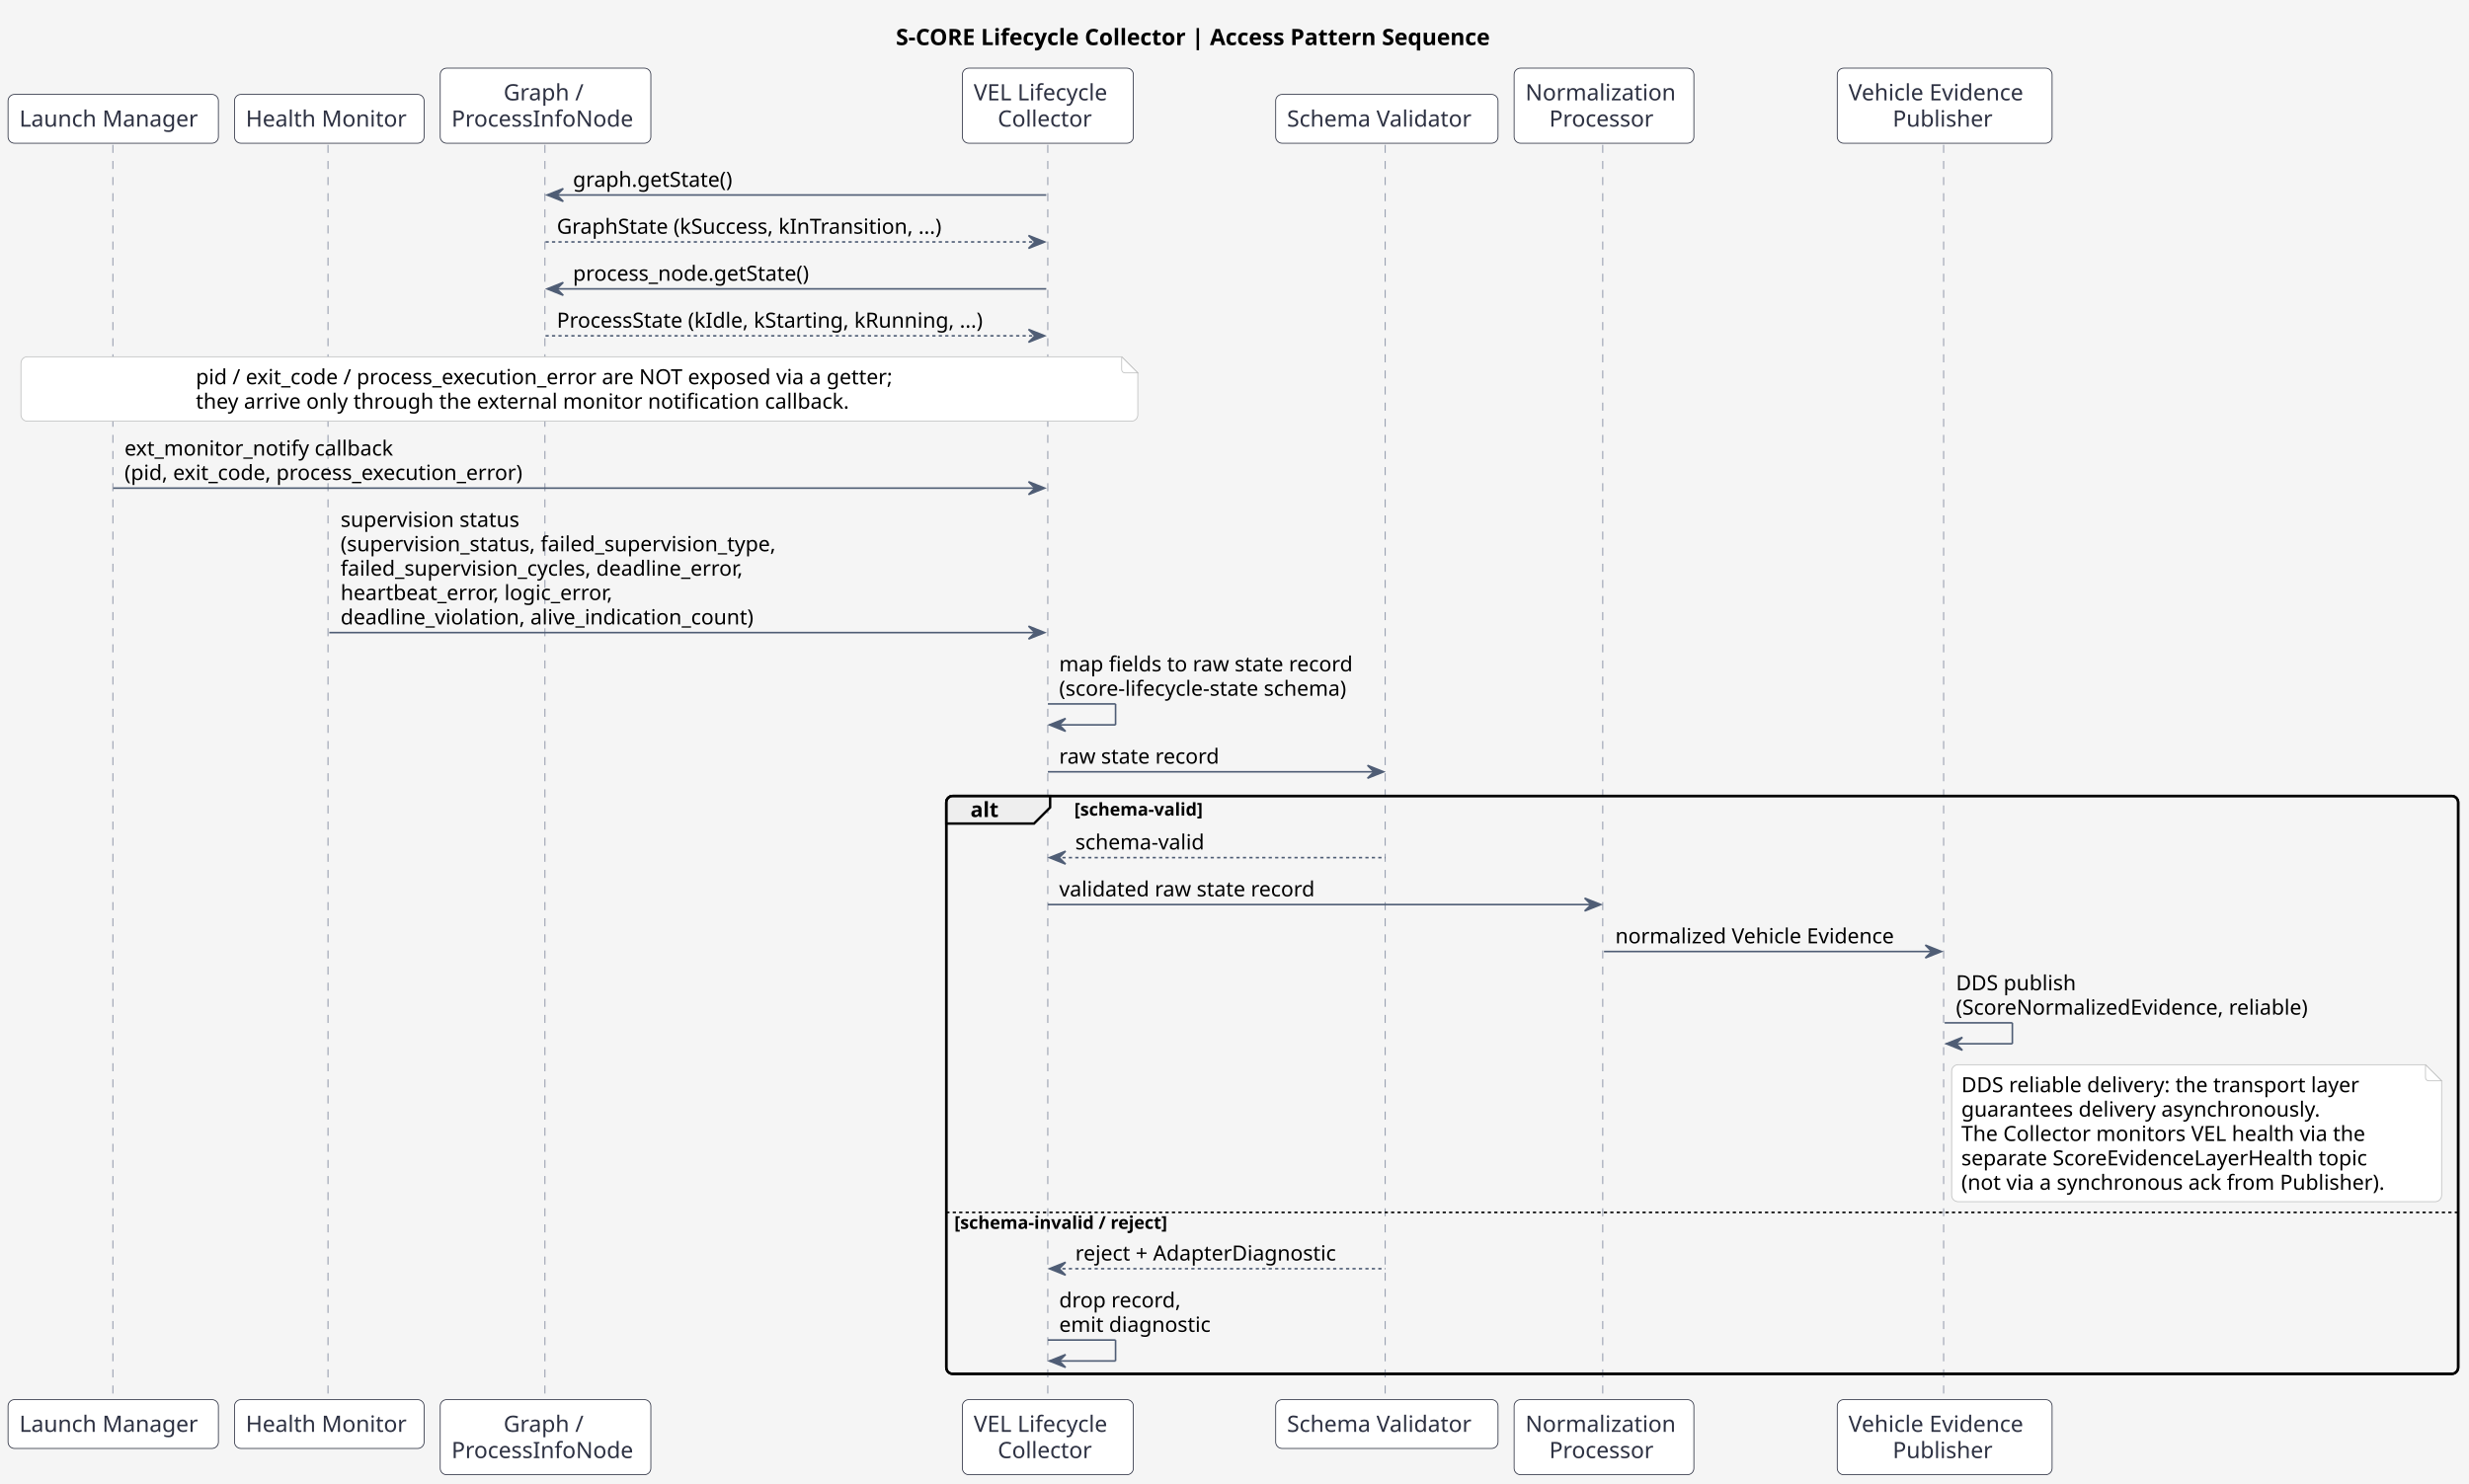
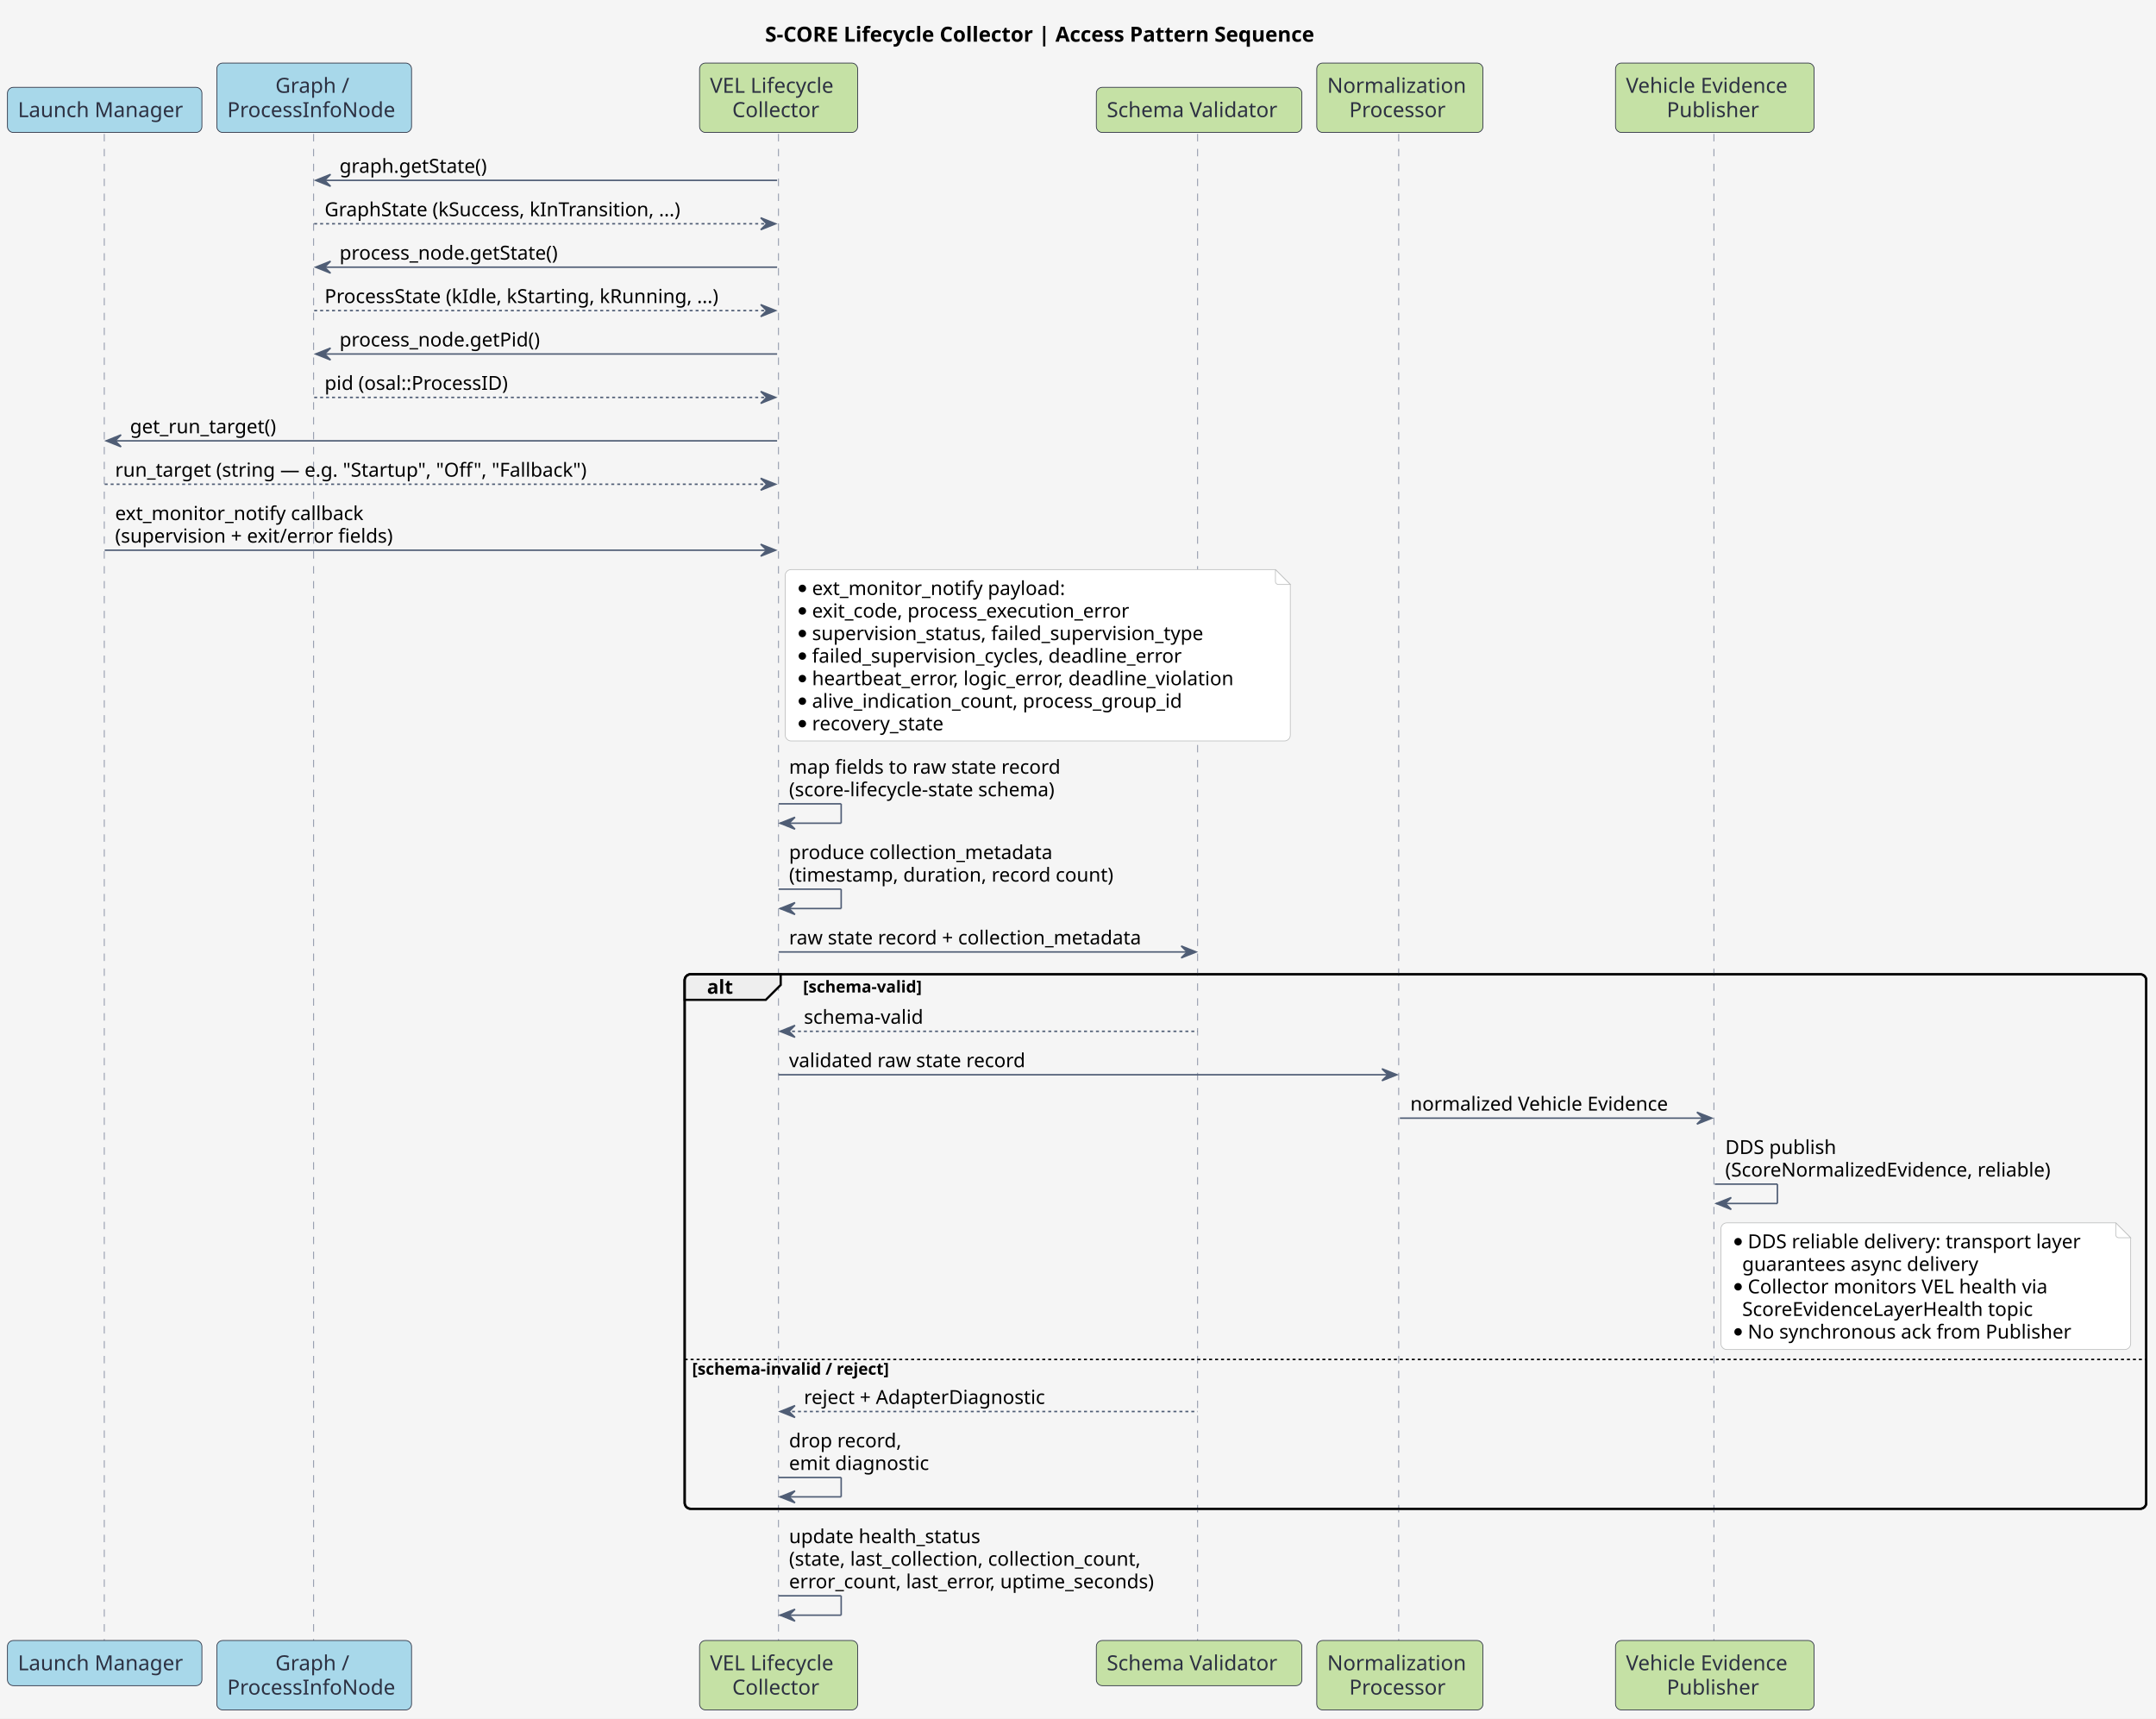
- <svg xmlns="http://www.w3.org/2000/svg" contentStyleType="text/css" height="921px" preserveAspectRatio="none" style="width:1532px;height:921px;background:#F5F5F5;" version="1.1" viewBox="0 0 1532 921" width="1532px" zoomAndPan="magnify">
+ <svg xmlns="http://www.w3.org/2000/svg" contentStyleType="text/css" height="1153px" preserveAspectRatio="none" style="width:1447px;height:1153px;background:#F5F5F5;" version="1.1" viewBox="0 0 1447 1153" width="1447px" zoomAndPan="magnify">
  <defs />
  <g>
-     <rect fill="#F5F5F5" height="921" style="stroke:none;stroke-width:1;" width="1532" x="0" y="0" />
-     <text fill="#000000" font-family="sans-serif" font-size="14" font-weight="bold" lengthAdjust="spacing" textLength="422.468" x="555.908" y="27.995">S-CORE Lifecycle Collector | Access Pattern Sequence</text>
-     <rect fill="none" height="358.664" rx="4" ry="4" style="stroke:#000000;stroke-width:1.5;" width="938.126" x="587.157" y="494.016" />
-     <line style="stroke:#7A8399;stroke-width:0.5;stroke-dasharray:5.0,5.0;" x1="70" x2="70" y1="89.891" y2="869.68" />
-     <line style="stroke:#7A8399;stroke-width:0.5;stroke-dasharray:5.0,5.0;" x1="203.512" x2="203.512" y1="89.891" y2="869.68" />
-     <line style="stroke:#7A8399;stroke-width:0.5;stroke-dasharray:5.0,5.0;" x1="338.151" x2="338.151" y1="89.891" y2="869.68" />
-     <line style="stroke:#7A8399;stroke-width:0.5;stroke-dasharray:5.0,5.0;" x1="650.157" x2="650.157" y1="89.891" y2="869.68" />
-     <line style="stroke:#7A8399;stroke-width:0.5;stroke-dasharray:5.0,5.0;" x1="859.559" x2="859.559" y1="89.891" y2="869.68" />
-     <line style="stroke:#7A8399;stroke-width:0.5;stroke-dasharray:5.0,5.0;" x1="994.508" x2="994.508" y1="89.891" y2="869.68" />
-     <line style="stroke:#7A8399;stroke-width:0.5;stroke-dasharray:5.0,5.0;" x1="1206.005" x2="1206.005" y1="89.891" y2="869.68" />
-     <rect fill="#FFFFFF" height="30.297" rx="4" ry="4" style="stroke:#2D3142;stroke-width:0.5;" width="130.512" x="5" y="58.594" />
+     <rect fill="#F5F5F5" height="1153" style="stroke:none;stroke-width:1;" width="1447" x="0" y="0" />
+     <text fill="#000000" font-family="sans-serif" font-size="14" font-weight="bold" lengthAdjust="spacing" textLength="422.468" x="513.497" y="27.995">S-CORE Lifecycle Collector | Access Pattern Sequence</text>
+     <rect fill="none" height="358.664" rx="4" ry="4" style="stroke:#000000;stroke-width:1.5;" width="980.944" x="459.518" y="653.812" />
+     <line style="stroke:#7A8399;stroke-width:0.5;stroke-dasharray:5.0,5.0;" x1="70" x2="70" y1="89.891" y2="1101.875" />
+     <line style="stroke:#7A8399;stroke-width:0.5;stroke-dasharray:5.0,5.0;" x1="210.512" x2="210.512" y1="89.891" y2="1101.875" />
+     <line style="stroke:#7A8399;stroke-width:0.5;stroke-dasharray:5.0,5.0;" x1="522.518" x2="522.518" y1="89.891" y2="1101.875" />
+     <line style="stroke:#7A8399;stroke-width:0.5;stroke-dasharray:5.0,5.0;" x1="803.803" x2="803.803" y1="89.891" y2="1101.875" />
+     <line style="stroke:#7A8399;stroke-width:0.5;stroke-dasharray:5.0,5.0;" x1="938.752" x2="938.752" y1="89.891" y2="1101.875" />
+     <line style="stroke:#7A8399;stroke-width:0.5;stroke-dasharray:5.0,5.0;" x1="1150.248" x2="1150.248" y1="89.891" y2="1101.875" />
+     <rect fill="#A8D8EA" height="30.297" rx="4" ry="4" style="stroke:#2D3142;stroke-width:0.5;" width="130.512" x="5" y="58.594" />
    <text fill="#2D3142" font-family="sans-serif" font-size="14" lengthAdjust="spacing" textLength="116.512" x="12" y="78.589">Launch Manager</text>
-     <rect fill="#FFFFFF" height="30.297" rx="4" ry="4" style="stroke:#2D3142;stroke-width:0.5;" width="130.512" x="5" y="868.68" />
-     <text fill="#2D3142" font-family="sans-serif" font-size="14" lengthAdjust="spacing" textLength="116.512" x="12" y="888.675">Launch Manager</text>
-     <rect fill="#FFFFFF" height="30.297" rx="4" ry="4" style="stroke:#2D3142;stroke-width:0.5;" width="117.64" x="145.512" y="58.594" />
-     <text fill="#2D3142" font-family="sans-serif" font-size="14" lengthAdjust="spacing" textLength="103.64" x="152.512" y="78.589">Health Monitor</text>
-     <rect fill="#FFFFFF" height="30.297" rx="4" ry="4" style="stroke:#2D3142;stroke-width:0.5;" width="117.64" x="145.512" y="868.68" />
-     <text fill="#2D3142" font-family="sans-serif" font-size="14" lengthAdjust="spacing" textLength="103.64" x="152.512" y="888.675">Health Monitor</text>
-     <rect fill="#FFFFFF" height="46.594" rx="4" ry="4" style="stroke:#2D3142;stroke-width:0.5;" width="130.696" x="273.151" y="42.297" />
-     <text fill="#2D3142" font-family="sans-serif" font-size="14" lengthAdjust="spacing" textLength="52.11" x="312.444" y="62.292">Graph /</text>
-     <text fill="#2D3142" font-family="sans-serif" font-size="14" lengthAdjust="spacing" textLength="116.696" x="280.151" y="78.589">ProcessInfoNode</text>
-     <rect fill="#FFFFFF" height="46.594" rx="4" ry="4" style="stroke:#2D3142;stroke-width:0.5;" width="130.696" x="273.151" y="868.68" />
-     <text fill="#2D3142" font-family="sans-serif" font-size="14" lengthAdjust="spacing" textLength="52.11" x="312.444" y="888.675">Graph /</text>
-     <text fill="#2D3142" font-family="sans-serif" font-size="14" lengthAdjust="spacing" textLength="116.696" x="280.151" y="904.972">ProcessInfoNode</text>
-     <rect fill="#FFFFFF" height="46.594" rx="4" ry="4" style="stroke:#2D3142;stroke-width:0.5;" width="106.087" x="597.157" y="42.297" />
-     <text fill="#2D3142" font-family="sans-serif" font-size="14" lengthAdjust="spacing" textLength="92.087" x="604.157" y="62.292">VEL Lifecycle</text>
-     <text fill="#2D3142" font-family="sans-serif" font-size="14" lengthAdjust="spacing" textLength="62.241" x="619.08" y="78.589">Collector</text>
-     <rect fill="#FFFFFF" height="46.594" rx="4" ry="4" style="stroke:#2D3142;stroke-width:0.5;" width="106.087" x="597.157" y="868.68" />
-     <text fill="#2D3142" font-family="sans-serif" font-size="14" lengthAdjust="spacing" textLength="92.087" x="604.157" y="888.675">VEL Lifecycle</text>
-     <text fill="#2D3142" font-family="sans-serif" font-size="14" lengthAdjust="spacing" textLength="62.241" x="619.08" y="904.972">Collector</text>
-     <rect fill="#FFFFFF" height="30.297" rx="4" ry="4" style="stroke:#2D3142;stroke-width:0.5;" width="137.949" x="791.559" y="58.594" />
-     <text fill="#2D3142" font-family="sans-serif" font-size="14" lengthAdjust="spacing" textLength="123.949" x="798.559" y="78.589">Schema Validator</text>
-     <rect fill="#FFFFFF" height="30.297" rx="4" ry="4" style="stroke:#2D3142;stroke-width:0.5;" width="137.949" x="791.559" y="868.68" />
-     <text fill="#2D3142" font-family="sans-serif" font-size="14" lengthAdjust="spacing" textLength="123.949" x="798.559" y="888.675">Schema Validator</text>
-     <rect fill="#FFFFFF" height="46.594" rx="4" ry="4" style="stroke:#2D3142;stroke-width:0.5;" width="111.535" x="939.508" y="42.297" />
-     <text fill="#2D3142" font-family="sans-serif" font-size="14" lengthAdjust="spacing" textLength="97.535" x="946.508" y="62.292">Normalization</text>
-     <text fill="#2D3142" font-family="sans-serif" font-size="14" lengthAdjust="spacing" textLength="67.983" x="961.284" y="78.589">Processor</text>
-     <rect fill="#FFFFFF" height="46.594" rx="4" ry="4" style="stroke:#2D3142;stroke-width:0.5;" width="111.535" x="939.508" y="868.68" />
-     <text fill="#2D3142" font-family="sans-serif" font-size="14" lengthAdjust="spacing" textLength="97.535" x="946.508" y="888.675">Normalization</text>
-     <text fill="#2D3142" font-family="sans-serif" font-size="14" lengthAdjust="spacing" textLength="67.983" x="961.284" y="904.972">Processor</text>
-     <rect fill="#FFFFFF" height="46.594" rx="4" ry="4" style="stroke:#2D3142;stroke-width:0.5;" width="133.308" x="1140.005" y="42.297" />
-     <text fill="#2D3142" font-family="sans-serif" font-size="14" lengthAdjust="spacing" textLength="119.308" x="1147.005" y="62.292">Vehicle Evidence</text>
-     <text fill="#2D3142" font-family="sans-serif" font-size="14" lengthAdjust="spacing" textLength="64.518" x="1174.4" y="78.589">Publisher</text>
-     <rect fill="#FFFFFF" height="46.594" rx="4" ry="4" style="stroke:#2D3142;stroke-width:0.5;" width="133.308" x="1140.005" y="868.68" />
-     <text fill="#2D3142" font-family="sans-serif" font-size="14" lengthAdjust="spacing" textLength="119.308" x="1147.005" y="888.675">Vehicle Evidence</text>
-     <text fill="#2D3142" font-family="sans-serif" font-size="14" lengthAdjust="spacing" textLength="64.518" x="1174.4" y="904.972">Publisher</text>
-     <polygon fill="#4F5D75" points="349.5,117.023,339.5,121.023,349.5,125.023,345.5,121.023" style="stroke:#4F5D75;stroke-width:1;" />
-     <line style="stroke:#4F5D75;stroke-width:1;" x1="343.5" x2="649.201" y1="121.023" y2="121.023" />
-     <text fill="#000000" font-family="sans-serif" font-size="13" lengthAdjust="spacing" textLength="108.088" x="355.5" y="115.957">graph.getState()</text>
-     <polygon fill="#4F5D75" points="638.201,146.156,648.201,150.156,638.201,154.156,642.201,150.156" style="stroke:#4F5D75;stroke-width:1;" />
-     <line style="stroke:#4F5D75;stroke-width:1;stroke-dasharray:2.0,2.0;" x1="338.5" x2="644.201" y1="150.156" y2="150.156" />
-     <text fill="#000000" font-family="sans-serif" font-size="13" lengthAdjust="spacing" textLength="261.727" x="345.5" y="145.09">GraphState (kSuccess, kInTransition, ...)</text>
-     <polygon fill="#4F5D75" points="349.5,175.289,339.5,179.289,349.5,183.289,345.5,179.289" style="stroke:#4F5D75;stroke-width:1;" />
-     <line style="stroke:#4F5D75;stroke-width:1;" x1="343.5" x2="649.201" y1="179.289" y2="179.289" />
-     <text fill="#000000" font-family="sans-serif" font-size="13" lengthAdjust="spacing" textLength="159.218" x="355.5" y="174.223">process_node.getState()</text>
-     <polygon fill="#4F5D75" points="638.201,204.422,648.201,208.422,638.201,212.422,642.201,208.422" style="stroke:#4F5D75;stroke-width:1;" />
-     <line style="stroke:#4F5D75;stroke-width:1;stroke-dasharray:2.0,2.0;" x1="338.5" x2="644.201" y1="208.422" y2="208.422" />
-     <text fill="#000000" font-family="sans-serif" font-size="13" lengthAdjust="spacing" textLength="287.701" x="345.5" y="203.356">ProcessState (kIdle, kStarting, kRunning, ...)</text>
-     <path d="M13,225.422 L13,257.422 A4,4 0 0 0 17,261.422 L702,261.422 A4,4 0 0 0 706,257.422 L706,231.422 L696,221.422 L17,221.422 A4,4 0 0 0 13,225.422 " fill="#FFFFFF" style="stroke:#BFC0C0;stroke-width:0.5;" />
-     <path d="M696,221.422 L696,229.422 A2,2 0 0 0 698,231.422 L706,231.422 L696,221.422 " fill="#FFFFFF" style="stroke:#BFC0C0;stroke-width:0.5;" />
-     <text fill="#000000" font-family="sans-serif" font-size="13" lengthAdjust="spacing" textLength="467.188" x="121.528" y="238.489">pid / exit_code / process_execution_error are NOT exposed via a getter;</text>
-     <text fill="#000000" font-family="sans-serif" font-size="13" lengthAdjust="spacing" textLength="435.525" x="121.528" y="253.622">they arrive only through the external monitor notification callback.</text>
-     <polygon fill="#4F5D75" points="638.201,298.953,648.201,302.953,638.201,306.953,642.201,302.953" style="stroke:#4F5D75;stroke-width:1;" />
-     <line style="stroke:#4F5D75;stroke-width:1;" x1="70.256" x2="644.201" y1="302.953" y2="302.953" />
-     <text fill="#000000" font-family="sans-serif" font-size="13" lengthAdjust="spacing" textLength="179.188" x="77.256" y="282.754">ext_monitor_notify callback</text>
-     <text fill="#000000" font-family="sans-serif" font-size="13" lengthAdjust="spacing" textLength="268.246" x="77.256" y="297.887">(pid, exit_code, process_execution_error)</text>
-     <polygon fill="#4F5D75" points="638.201,388.617,648.201,392.617,638.201,396.617,642.201,392.617" style="stroke:#4F5D75;stroke-width:1;" />
-     <line style="stroke:#4F5D75;stroke-width:1;" x1="204.332" x2="644.201" y1="392.617" y2="392.617" />
-     <text fill="#000000" font-family="sans-serif" font-size="13" lengthAdjust="spacing" textLength="118.568" x="211.332" y="327.02">supervision status</text>
-     <text fill="#000000" font-family="sans-serif" font-size="13" lengthAdjust="spacing" textLength="290.951" x="211.332" y="342.153">(supervision_status, failed_supervision_type,</text>
-     <text fill="#000000" font-family="sans-serif" font-size="13" lengthAdjust="spacing" textLength="270.69" x="211.332" y="357.286">failed_supervision_cycles, deadline_error,</text>
-     <text fill="#000000" font-family="sans-serif" font-size="13" lengthAdjust="spacing" textLength="183.904" x="211.332" y="372.418">heartbeat_error, logic_error,</text>
-     <text fill="#000000" font-family="sans-serif" font-size="13" lengthAdjust="spacing" textLength="275.793" x="211.332" y="387.551">deadline_violation, alive_indication_count)</text>
-     <line style="stroke:#4F5D75;stroke-width:1;" x1="650.201" x2="692.201" y1="436.883" y2="436.883" />
-     <line style="stroke:#4F5D75;stroke-width:1;" x1="692.201" x2="692.201" y1="436.883" y2="449.883" />
-     <line style="stroke:#4F5D75;stroke-width:1;" x1="651.201" x2="692.201" y1="449.883" y2="449.883" />
-     <polygon fill="#4F5D75" points="661.201,445.883,651.201,449.883,661.201,453.883,657.201,449.883" style="stroke:#4F5D75;stroke-width:1;" />
-     <text fill="#000000" font-family="sans-serif" font-size="13" lengthAdjust="spacing" textLength="196.333" x="657.201" y="416.684">map fields to raw state record</text>
-     <text fill="#000000" font-family="sans-serif" font-size="13" lengthAdjust="spacing" textLength="195.99" x="657.201" y="431.817">(score-lifecycle-state schema)</text>
-     <polygon fill="#4F5D75" points="848.534,475.016,858.534,479.016,848.534,483.016,852.534,479.016" style="stroke:#4F5D75;stroke-width:1;" />
-     <line style="stroke:#4F5D75;stroke-width:1;" x1="650.201" x2="854.534" y1="479.016" y2="479.016" />
-     <text fill="#000000" font-family="sans-serif" font-size="13" lengthAdjust="spacing" textLength="107.18" x="657.201" y="473.95">raw state record</text>
-     <path d="M591.157,494.016 L651.6,494.016 L651.6,501.148 L641.6,511.148 L587.157,511.148 L587.157,498.016 A4,4 0 0 1 591.157,494.016 " fill="#EEEEEE" style="stroke:#000000;stroke-width:1.5;" />
-     <rect fill="none" height="358.664" rx="4" ry="4" style="stroke:#000000;stroke-width:1.5;" width="938.126" x="587.157" y="494.016" />
-     <text fill="#000000" font-family="sans-serif" font-size="13" font-weight="bold" lengthAdjust="spacing" textLength="19.443" x="602.157" y="507.082">alt</text>
-     <text fill="#000000" font-family="sans-serif" font-size="11" font-weight="bold" lengthAdjust="spacing" textLength="91.873" x="666.6" y="506.226">[schema-valid]</text>
-     <polygon fill="#4F5D75" points="661.201,528.281,651.201,532.281,661.201,536.281,657.201,532.281" style="stroke:#4F5D75;stroke-width:1;" />
-     <line style="stroke:#4F5D75;stroke-width:1;stroke-dasharray:2.0,2.0;" x1="655.201" x2="859.534" y1="532.281" y2="532.281" />
-     <text fill="#000000" font-family="sans-serif" font-size="13" lengthAdjust="spacing" textLength="86.614" x="667.201" y="527.215">schema-valid</text>
-     <polygon fill="#4F5D75" points="983.276,557.414,993.276,561.414,983.276,565.414,987.276,561.414" style="stroke:#4F5D75;stroke-width:1;" />
-     <line style="stroke:#4F5D75;stroke-width:1;" x1="650.201" x2="989.276" y1="561.414" y2="561.414" />
-     <text fill="#000000" font-family="sans-serif" font-size="13" lengthAdjust="spacing" textLength="171.761" x="657.201" y="556.348">validated raw state record</text>
-     <polygon fill="#4F5D75" points="1194.659,586.547,1204.659,590.547,1194.659,594.547,1198.659,590.547" style="stroke:#4F5D75;stroke-width:1;" />
-     <line style="stroke:#4F5D75;stroke-width:1;" x1="995.276" x2="1200.659" y1="590.547" y2="590.547" />
-     <text fill="#000000" font-family="sans-serif" font-size="13" lengthAdjust="spacing" textLength="187.383" x="1002.276" y="585.481">normalized Vehicle Evidence</text>
-     <line style="stroke:#4F5D75;stroke-width:1;" x1="1206.659" x2="1248.659" y1="634.812" y2="634.812" />
-     <line style="stroke:#4F5D75;stroke-width:1;" x1="1248.659" x2="1248.659" y1="634.812" y2="647.812" />
-     <line style="stroke:#4F5D75;stroke-width:1;" x1="1207.659" x2="1248.659" y1="647.812" y2="647.812" />
-     <polygon fill="#4F5D75" points="1217.659,643.812,1207.659,647.812,1217.659,651.812,1213.659,647.812" style="stroke:#4F5D75;stroke-width:1;" />
-     <text fill="#000000" font-family="sans-serif" font-size="13" lengthAdjust="spacing" textLength="79.384" x="1213.659" y="614.614">DDS publish</text>
-     <text fill="#000000" font-family="sans-serif" font-size="13" lengthAdjust="spacing" textLength="236.602" x="1213.659" y="629.747">(ScoreNormalizedEvidence, reliable)</text>
-     <path d="M1211,664.812 L1211,741.812 A4,4 0 0 0 1215,745.812 L1511,745.812 A4,4 0 0 0 1515,741.812 L1515,670.812 L1505,660.812 L1215,660.812 A4,4 0 0 0 1211,664.812 " fill="#FFFFFF" style="stroke:#BFC0C0;stroke-width:0.5;" />
-     <path d="M1505,660.812 L1505,668.812 A2,2 0 0 0 1507,670.812 L1515,670.812 L1505,660.812 " fill="#FFFFFF" style="stroke:#BFC0C0;stroke-width:0.5;" />
-     <text fill="#000000" font-family="sans-serif" font-size="13" lengthAdjust="spacing" textLength="267.928" x="1217" y="677.879">DDS reliable delivery: the transport layer</text>
-     <text fill="#000000" font-family="sans-serif" font-size="13" lengthAdjust="spacing" textLength="240.341" x="1217" y="693.012">guarantees delivery asynchronously.</text>
-     <text fill="#000000" font-family="sans-serif" font-size="13" lengthAdjust="spacing" textLength="270.512" x="1217" y="708.145">The Collector monitors VEL health via the</text>
-     <text fill="#000000" font-family="sans-serif" font-size="13" lengthAdjust="spacing" textLength="272.505" x="1217" y="723.278">separate ScoreEvidenceLayerHealth topic</text>
-     <text fill="#000000" font-family="sans-serif" font-size="13" lengthAdjust="spacing" textLength="283.283" x="1217" y="738.411">(not via a synchronous ack from Publisher).</text>
-     <line style="stroke:#000000;stroke-width:1;stroke-dasharray:2.0,2.0;" x1="587.157" x2="1525.283" y1="752.477" y2="752.477" />
-     <text fill="#000000" font-family="sans-serif" font-size="11" font-weight="bold" lengthAdjust="spacing" textLength="151.046" x="592.157" y="762.687">[schema-invalid / reject]</text>
-     <polygon fill="#4F5D75" points="661.201,783.414,651.201,787.414,661.201,791.414,657.201,787.414" style="stroke:#4F5D75;stroke-width:1;" />
-     <line style="stroke:#4F5D75;stroke-width:1;stroke-dasharray:2.0,2.0;" x1="655.201" x2="859.534" y1="787.414" y2="787.414" />
-     <text fill="#000000" font-family="sans-serif" font-size="13" lengthAdjust="spacing" textLength="176.82" x="667.201" y="782.348">reject + AdapterDiagnostic</text>
-     <line style="stroke:#4F5D75;stroke-width:1;" x1="650.201" x2="692.201" y1="831.68" y2="831.68" />
-     <line style="stroke:#4F5D75;stroke-width:1;" x1="692.201" x2="692.201" y1="831.68" y2="844.68" />
-     <line style="stroke:#4F5D75;stroke-width:1;" x1="651.201" x2="692.201" y1="844.68" y2="844.68" />
-     <polygon fill="#4F5D75" points="661.201,840.68,651.201,844.68,661.201,848.68,657.201,844.68" style="stroke:#4F5D75;stroke-width:1;" />
-     <text fill="#000000" font-family="sans-serif" font-size="13" lengthAdjust="spacing" textLength="80.107" x="657.201" y="811.481">drop record,</text>
-     <text fill="#000000" font-family="sans-serif" font-size="13" lengthAdjust="spacing" textLength="100.407" x="657.201" y="826.614">emit diagnostic</text>
+     <rect fill="#A8D8EA" height="30.297" rx="4" ry="4" style="stroke:#2D3142;stroke-width:0.5;" width="130.512" x="5" y="1100.875" />
+     <text fill="#2D3142" font-family="sans-serif" font-size="14" lengthAdjust="spacing" textLength="116.512" x="12" y="1120.87">Launch Manager</text>
+     <rect fill="#A8D8EA" height="46.594" rx="4" ry="4" style="stroke:#2D3142;stroke-width:0.5;" width="130.696" x="145.512" y="42.297" />
+     <text fill="#2D3142" font-family="sans-serif" font-size="14" lengthAdjust="spacing" textLength="52.11" x="184.805" y="62.292">Graph /</text>
+     <text fill="#2D3142" font-family="sans-serif" font-size="14" lengthAdjust="spacing" textLength="116.696" x="152.512" y="78.589">ProcessInfoNode</text>
+     <rect fill="#A8D8EA" height="46.594" rx="4" ry="4" style="stroke:#2D3142;stroke-width:0.5;" width="130.696" x="145.512" y="1100.875" />
+     <text fill="#2D3142" font-family="sans-serif" font-size="14" lengthAdjust="spacing" textLength="52.11" x="184.805" y="1120.87">Graph /</text>
+     <text fill="#2D3142" font-family="sans-serif" font-size="14" lengthAdjust="spacing" textLength="116.696" x="152.512" y="1137.167">ProcessInfoNode</text>
+     <rect fill="#C5E1A5" height="46.594" rx="4" ry="4" style="stroke:#2D3142;stroke-width:0.5;" width="106.087" x="469.518" y="42.297" />
+     <text fill="#2D3142" font-family="sans-serif" font-size="14" lengthAdjust="spacing" textLength="92.087" x="476.518" y="62.292">VEL Lifecycle</text>
+     <text fill="#2D3142" font-family="sans-serif" font-size="14" lengthAdjust="spacing" textLength="62.241" x="491.44" y="78.589">Collector</text>
+     <rect fill="#C5E1A5" height="46.594" rx="4" ry="4" style="stroke:#2D3142;stroke-width:0.5;" width="106.087" x="469.518" y="1100.875" />
+     <text fill="#2D3142" font-family="sans-serif" font-size="14" lengthAdjust="spacing" textLength="92.087" x="476.518" y="1120.87">VEL Lifecycle</text>
+     <text fill="#2D3142" font-family="sans-serif" font-size="14" lengthAdjust="spacing" textLength="62.241" x="491.44" y="1137.167">Collector</text>
+     <rect fill="#C5E1A5" height="30.297" rx="4" ry="4" style="stroke:#2D3142;stroke-width:0.5;" width="137.949" x="735.803" y="58.594" />
+     <text fill="#2D3142" font-family="sans-serif" font-size="14" lengthAdjust="spacing" textLength="123.949" x="742.803" y="78.589">Schema Validator</text>
+     <rect fill="#C5E1A5" height="30.297" rx="4" ry="4" style="stroke:#2D3142;stroke-width:0.5;" width="137.949" x="735.803" y="1100.875" />
+     <text fill="#2D3142" font-family="sans-serif" font-size="14" lengthAdjust="spacing" textLength="123.949" x="742.803" y="1120.87">Schema Validator</text>
+     <rect fill="#C5E1A5" height="46.594" rx="4" ry="4" style="stroke:#2D3142;stroke-width:0.5;" width="111.535" x="883.752" y="42.297" />
+     <text fill="#2D3142" font-family="sans-serif" font-size="14" lengthAdjust="spacing" textLength="97.535" x="890.752" y="62.292">Normalization</text>
+     <text fill="#2D3142" font-family="sans-serif" font-size="14" lengthAdjust="spacing" textLength="67.983" x="905.528" y="78.589">Processor</text>
+     <rect fill="#C5E1A5" height="46.594" rx="4" ry="4" style="stroke:#2D3142;stroke-width:0.5;" width="111.535" x="883.752" y="1100.875" />
+     <text fill="#2D3142" font-family="sans-serif" font-size="14" lengthAdjust="spacing" textLength="97.535" x="890.752" y="1120.87">Normalization</text>
+     <text fill="#2D3142" font-family="sans-serif" font-size="14" lengthAdjust="spacing" textLength="67.983" x="905.528" y="1137.167">Processor</text>
+     <rect fill="#C5E1A5" height="46.594" rx="4" ry="4" style="stroke:#2D3142;stroke-width:0.5;" width="133.308" x="1084.248" y="42.297" />
+     <text fill="#2D3142" font-family="sans-serif" font-size="14" lengthAdjust="spacing" textLength="119.308" x="1091.248" y="62.292">Vehicle Evidence</text>
+     <text fill="#2D3142" font-family="sans-serif" font-size="14" lengthAdjust="spacing" textLength="64.518" x="1118.644" y="78.589">Publisher</text>
+     <rect fill="#C5E1A5" height="46.594" rx="4" ry="4" style="stroke:#2D3142;stroke-width:0.5;" width="133.308" x="1084.248" y="1100.875" />
+     <text fill="#2D3142" font-family="sans-serif" font-size="14" lengthAdjust="spacing" textLength="119.308" x="1091.248" y="1120.87">Vehicle Evidence</text>
+     <text fill="#2D3142" font-family="sans-serif" font-size="14" lengthAdjust="spacing" textLength="64.518" x="1118.644" y="1137.167">Publisher</text>
+     <polygon fill="#4F5D75" points="221.86,117.023,211.86,121.023,221.86,125.023,217.86,121.023" style="stroke:#4F5D75;stroke-width:1;" />
+     <line style="stroke:#4F5D75;stroke-width:1;" x1="215.86" x2="521.561" y1="121.023" y2="121.023" />
+     <text fill="#000000" font-family="sans-serif" font-size="13" lengthAdjust="spacing" textLength="108.088" x="227.86" y="115.957">graph.getState()</text>
+     <polygon fill="#4F5D75" points="510.561,146.156,520.561,150.156,510.561,154.156,514.561,150.156" style="stroke:#4F5D75;stroke-width:1;" />
+     <line style="stroke:#4F5D75;stroke-width:1;stroke-dasharray:2.0,2.0;" x1="210.86" x2="516.561" y1="150.156" y2="150.156" />
+     <text fill="#000000" font-family="sans-serif" font-size="13" lengthAdjust="spacing" textLength="261.727" x="217.86" y="145.09">GraphState (kSuccess, kInTransition, ...)</text>
+     <polygon fill="#4F5D75" points="221.86,175.289,211.86,179.289,221.86,183.289,217.86,179.289" style="stroke:#4F5D75;stroke-width:1;" />
+     <line style="stroke:#4F5D75;stroke-width:1;" x1="215.86" x2="521.561" y1="179.289" y2="179.289" />
+     <text fill="#000000" font-family="sans-serif" font-size="13" lengthAdjust="spacing" textLength="159.218" x="227.86" y="174.223">process_node.getState()</text>
+     <polygon fill="#4F5D75" points="510.561,204.422,520.561,208.422,510.561,212.422,514.561,208.422" style="stroke:#4F5D75;stroke-width:1;" />
+     <line style="stroke:#4F5D75;stroke-width:1;stroke-dasharray:2.0,2.0;" x1="210.86" x2="516.561" y1="208.422" y2="208.422" />
+     <text fill="#000000" font-family="sans-serif" font-size="13" lengthAdjust="spacing" textLength="287.701" x="217.86" y="203.356">ProcessState (kIdle, kStarting, kRunning, ...)</text>
+     <polygon fill="#4F5D75" points="221.86,233.555,211.86,237.555,221.86,241.555,217.86,237.555" style="stroke:#4F5D75;stroke-width:1;" />
+     <line style="stroke:#4F5D75;stroke-width:1;" x1="215.86" x2="521.561" y1="237.555" y2="237.555" />
+     <text fill="#000000" font-family="sans-serif" font-size="13" lengthAdjust="spacing" textLength="144.511" x="227.86" y="232.489">process_node.getPid()</text>
+     <polygon fill="#4F5D75" points="510.561,262.688,520.561,266.688,510.561,270.688,514.561,266.688" style="stroke:#4F5D75;stroke-width:1;" />
+     <line style="stroke:#4F5D75;stroke-width:1;stroke-dasharray:2.0,2.0;" x1="210.86" x2="516.561" y1="266.688" y2="266.688" />
+     <text fill="#000000" font-family="sans-serif" font-size="13" lengthAdjust="spacing" textLength="133.129" x="217.86" y="261.622">pid (osal::ProcessID)</text>
+     <polygon fill="#4F5D75" points="81.256,291.82,71.256,295.82,81.256,299.82,77.256,295.82" style="stroke:#4F5D75;stroke-width:1;" />
+     <line style="stroke:#4F5D75;stroke-width:1;" x1="75.256" x2="521.561" y1="295.82" y2="295.82" />
+     <text fill="#000000" font-family="sans-serif" font-size="13" lengthAdjust="spacing" textLength="106.069" x="87.256" y="290.754">get_run_target()</text>
+     <polygon fill="#4F5D75" points="510.561,320.953,520.561,324.953,510.561,328.953,514.561,324.953" style="stroke:#4F5D75;stroke-width:1;" />
+     <line style="stroke:#4F5D75;stroke-width:1;stroke-dasharray:2.0,2.0;" x1="70.256" x2="516.561" y1="324.953" y2="324.953" />
+     <text fill="#000000" font-family="sans-serif" font-size="13" lengthAdjust="spacing" textLength="343.186" x="77.256" y="319.887">run_target (string — e.g. "Startup", "Off", "Fallback")</text>
+     <polygon fill="#4F5D75" points="510.561,365.219,520.561,369.219,510.561,373.219,514.561,369.219" style="stroke:#4F5D75;stroke-width:1;" />
+     <line style="stroke:#4F5D75;stroke-width:1;" x1="70.256" x2="516.561" y1="369.219" y2="369.219" />
+     <text fill="#000000" font-family="sans-serif" font-size="13" lengthAdjust="spacing" textLength="179.188" x="77.256" y="349.02">ext_monitor_notify callback</text>
+     <text fill="#000000" font-family="sans-serif" font-size="13" lengthAdjust="spacing" textLength="203.512" x="77.256" y="364.153">(supervision + exit/error fields)</text>
+     <path d="M527,386.219 L527,493.219 A4,4 0 0 0 531,497.219 L862,497.219 A4,4 0 0 0 866,493.219 L866,392.219 L856,382.219 L531,382.219 A4,4 0 0 0 527,386.219 " fill="#FFFFFF" style="stroke:#BFC0C0;stroke-width:0.5;" />
+     <path d="M856,382.219 L856,390.219 A2,2 0 0 0 858,392.219 L866,392.219 L856,382.219 " fill="#FFFFFF" style="stroke:#BFC0C0;stroke-width:0.5;" />
+     <ellipse cx="538.5" cy="394.852" fill="#000000" rx="2.5" ry="2.5" style="stroke:#000000;stroke-width:0;" />
+     <text fill="#000000" font-family="sans-serif" font-size="13" lengthAdjust="spacing" textLength="182.032" x="545" y="399.286">ext_monitor_notify payload:</text>
+     <ellipse cx="538.5" cy="409.984" fill="#000000" rx="2.5" ry="2.5" style="stroke:#000000;stroke-width:0;" />
+     <text fill="#000000" font-family="sans-serif" font-size="13" lengthAdjust="spacing" textLength="229.722" x="545" y="414.418">exit_code, process_execution_error</text>
+     <ellipse cx="538.5" cy="425.117" fill="#000000" rx="2.5" ry="2.5" style="stroke:#000000;stroke-width:0;" />
+     <text fill="#000000" font-family="sans-serif" font-size="13" lengthAdjust="spacing" textLength="281.747" x="545" y="429.551">supervision_status, failed_supervision_type</text>
+     <ellipse cx="538.5" cy="440.25" fill="#000000" rx="2.5" ry="2.5" style="stroke:#000000;stroke-width:0;" />
+     <text fill="#000000" font-family="sans-serif" font-size="13" lengthAdjust="spacing" textLength="266.557" x="545" y="444.684">failed_supervision_cycles, deadline_error</text>
+     <ellipse cx="538.5" cy="455.383" fill="#000000" rx="2.5" ry="2.5" style="stroke:#000000;stroke-width:0;" />
+     <text fill="#000000" font-family="sans-serif" font-size="13" lengthAdjust="spacing" textLength="306.205" x="545" y="459.817">heartbeat_error, logic_error, deadline_violation</text>
+     <ellipse cx="538.5" cy="470.516" fill="#000000" rx="2.5" ry="2.5" style="stroke:#000000;stroke-width:0;" />
+     <text fill="#000000" font-family="sans-serif" font-size="13" lengthAdjust="spacing" textLength="265.7" x="545" y="474.95">alive_indication_count, process_group_id</text>
+     <ellipse cx="538.5" cy="485.648" fill="#000000" rx="2.5" ry="2.5" style="stroke:#000000;stroke-width:0;" />
+     <text fill="#000000" font-family="sans-serif" font-size="13" lengthAdjust="spacing" textLength="96.605" x="545" y="490.082">recovery_state</text>
+     <line style="stroke:#4F5D75;stroke-width:1;" x1="522.561" x2="564.561" y1="539.414" y2="539.414" />
+     <line style="stroke:#4F5D75;stroke-width:1;" x1="564.561" x2="564.561" y1="539.414" y2="552.414" />
+     <line style="stroke:#4F5D75;stroke-width:1;" x1="523.561" x2="564.561" y1="552.414" y2="552.414" />
+     <polygon fill="#4F5D75" points="533.561,548.414,523.561,552.414,533.561,556.414,529.561,552.414" style="stroke:#4F5D75;stroke-width:1;" />
+     <text fill="#000000" font-family="sans-serif" font-size="13" lengthAdjust="spacing" textLength="196.333" x="529.561" y="519.215">map fields to raw state record</text>
+     <text fill="#000000" font-family="sans-serif" font-size="13" lengthAdjust="spacing" textLength="195.99" x="529.561" y="534.348">(score-lifecycle-state schema)</text>
+     <line style="stroke:#4F5D75;stroke-width:1;" x1="522.561" x2="564.561" y1="596.68" y2="596.68" />
+     <line style="stroke:#4F5D75;stroke-width:1;" x1="564.561" x2="564.561" y1="596.68" y2="609.68" />
+     <line style="stroke:#4F5D75;stroke-width:1;" x1="523.561" x2="564.561" y1="609.68" y2="609.68" />
+     <polygon fill="#4F5D75" points="533.561,605.68,523.561,609.68,533.561,613.68,529.561,609.68" style="stroke:#4F5D75;stroke-width:1;" />
+     <text fill="#000000" font-family="sans-serif" font-size="13" lengthAdjust="spacing" textLength="189.198" x="529.561" y="576.481">produce collection_metadata</text>
+     <text fill="#000000" font-family="sans-serif" font-size="13" lengthAdjust="spacing" textLength="234.349" x="529.561" y="591.614">(timestamp, duration, record count)</text>
+     <polygon fill="#4F5D75" points="792.777,634.812,802.777,638.812,792.777,642.812,796.777,638.812" style="stroke:#4F5D75;stroke-width:1;" />
+     <line style="stroke:#4F5D75;stroke-width:1;" x1="522.561" x2="798.777" y1="638.812" y2="638.812" />
+     <text fill="#000000" font-family="sans-serif" font-size="13" lengthAdjust="spacing" textLength="258.216" x="529.561" y="633.747">raw state record + collection_metadata</text>
+     <path d="M463.518,653.812 L523.96,653.812 L523.96,660.945 L513.96,670.945 L459.518,670.945 L459.518,657.812 A4,4 0 0 1 463.518,653.812 " fill="#EEEEEE" style="stroke:#000000;stroke-width:1.5;" />
+     <rect fill="none" height="358.664" rx="4" ry="4" style="stroke:#000000;stroke-width:1.5;" width="980.944" x="459.518" y="653.812" />
+     <text fill="#000000" font-family="sans-serif" font-size="13" font-weight="bold" lengthAdjust="spacing" textLength="19.443" x="474.518" y="666.879">alt</text>
+     <text fill="#000000" font-family="sans-serif" font-size="11" font-weight="bold" lengthAdjust="spacing" textLength="91.873" x="538.96" y="666.023">[schema-valid]</text>
+     <polygon fill="#4F5D75" points="533.561,688.078,523.561,692.078,533.561,696.078,529.561,692.078" style="stroke:#4F5D75;stroke-width:1;" />
+     <line style="stroke:#4F5D75;stroke-width:1;stroke-dasharray:2.0,2.0;" x1="527.561" x2="803.777" y1="692.078" y2="692.078" />
+     <text fill="#000000" font-family="sans-serif" font-size="13" lengthAdjust="spacing" textLength="86.614" x="539.561" y="687.012">schema-valid</text>
+     <polygon fill="#4F5D75" points="927.519,717.211,937.519,721.211,927.519,725.211,931.519,721.211" style="stroke:#4F5D75;stroke-width:1;" />
+     <line style="stroke:#4F5D75;stroke-width:1;" x1="522.561" x2="933.519" y1="721.211" y2="721.211" />
+     <text fill="#000000" font-family="sans-serif" font-size="13" lengthAdjust="spacing" textLength="171.761" x="529.561" y="716.145">validated raw state record</text>
+     <polygon fill="#4F5D75" points="1138.902,746.344,1148.902,750.344,1138.902,754.344,1142.902,750.344" style="stroke:#4F5D75;stroke-width:1;" />
+     <line style="stroke:#4F5D75;stroke-width:1;" x1="939.519" x2="1144.902" y1="750.344" y2="750.344" />
+     <text fill="#000000" font-family="sans-serif" font-size="13" lengthAdjust="spacing" textLength="187.383" x="946.519" y="745.278">normalized Vehicle Evidence</text>
+     <line style="stroke:#4F5D75;stroke-width:1;" x1="1150.902" x2="1192.902" y1="794.609" y2="794.609" />
+     <line style="stroke:#4F5D75;stroke-width:1;" x1="1192.902" x2="1192.902" y1="794.609" y2="807.609" />
+     <line style="stroke:#4F5D75;stroke-width:1;" x1="1151.902" x2="1192.902" y1="807.609" y2="807.609" />
+     <polygon fill="#4F5D75" points="1161.902,803.609,1151.902,807.609,1161.902,811.609,1157.902,807.609" style="stroke:#4F5D75;stroke-width:1;" />
+     <text fill="#000000" font-family="sans-serif" font-size="13" lengthAdjust="spacing" textLength="79.384" x="1157.902" y="774.411">DDS publish</text>
+     <text fill="#000000" font-family="sans-serif" font-size="13" lengthAdjust="spacing" textLength="236.602" x="1157.902" y="789.543">(ScoreNormalizedEvidence, reliable)</text>
+     <path d="M1155,824.609 L1155,901.609 A4,4 0 0 0 1159,905.609 L1426,905.609 A4,4 0 0 0 1430,901.609 L1430,830.609 L1420,820.609 L1159,820.609 A4,4 0 0 0 1155,824.609 " fill="#FFFFFF" style="stroke:#BFC0C0;stroke-width:0.5;" />
+     <path d="M1420,820.609 L1420,828.609 A2,2 0 0 0 1422,830.609 L1430,830.609 L1420,820.609 " fill="#FFFFFF" style="stroke:#BFC0C0;stroke-width:0.5;" />
+     <ellipse cx="1166.5" cy="833.242" fill="#000000" rx="2.5" ry="2.5" style="stroke:#000000;stroke-width:0;" />
+     <text fill="#000000" font-family="sans-serif" font-size="13" lengthAdjust="spacing" textLength="242.461" x="1173" y="837.676">DDS reliable delivery: transport layer</text>
+     <text fill="#000000" font-family="sans-serif" font-size="13" lengthAdjust="spacing" textLength="172.161" x="1169.265" y="852.809">guarantees async delivery</text>
+     <ellipse cx="1166.5" cy="863.508" fill="#000000" rx="2.5" ry="2.5" style="stroke:#000000;stroke-width:0;" />
+     <text fill="#000000" font-family="sans-serif" font-size="13" lengthAdjust="spacing" textLength="216.734" x="1173" y="867.942">Collector monitors VEL health via</text>
+     <text fill="#000000" font-family="sans-serif" font-size="13" lengthAdjust="spacing" textLength="210.977" x="1169.265" y="883.075">ScoreEvidenceLayerHealth topic</text>
+     <ellipse cx="1166.5" cy="893.773" fill="#000000" rx="2.5" ry="2.5" style="stroke:#000000;stroke-width:0;" />
+     <text fill="#000000" font-family="sans-serif" font-size="13" lengthAdjust="spacing" textLength="229.893" x="1173" y="898.207">No synchronous ack from Publisher</text>
+     <line style="stroke:#000000;stroke-width:1;stroke-dasharray:2.0,2.0;" x1="459.518" x2="1440.461" y1="912.273" y2="912.273" />
+     <text fill="#000000" font-family="sans-serif" font-size="11" font-weight="bold" lengthAdjust="spacing" textLength="151.046" x="464.518" y="922.484">[schema-invalid / reject]</text>
+     <polygon fill="#4F5D75" points="533.561,943.211,523.561,947.211,533.561,951.211,529.561,947.211" style="stroke:#4F5D75;stroke-width:1;" />
+     <line style="stroke:#4F5D75;stroke-width:1;stroke-dasharray:2.0,2.0;" x1="527.561" x2="803.777" y1="947.211" y2="947.211" />
+     <text fill="#000000" font-family="sans-serif" font-size="13" lengthAdjust="spacing" textLength="176.82" x="539.561" y="942.145">reject + AdapterDiagnostic</text>
+     <line style="stroke:#4F5D75;stroke-width:1;" x1="522.561" x2="564.561" y1="991.477" y2="991.477" />
+     <line style="stroke:#4F5D75;stroke-width:1;" x1="564.561" x2="564.561" y1="991.477" y2="1004.477" />
+     <line style="stroke:#4F5D75;stroke-width:1;" x1="523.561" x2="564.561" y1="1004.477" y2="1004.477" />
+     <polygon fill="#4F5D75" points="533.561,1000.477,523.561,1004.477,533.561,1008.477,529.561,1004.477" style="stroke:#4F5D75;stroke-width:1;" />
+     <text fill="#000000" font-family="sans-serif" font-size="13" lengthAdjust="spacing" textLength="80.107" x="529.561" y="971.278">drop record,</text>
+     <text fill="#000000" font-family="sans-serif" font-size="13" lengthAdjust="spacing" textLength="100.407" x="529.561" y="986.411">emit diagnostic</text>
+     <line style="stroke:#4F5D75;stroke-width:1;" x1="522.561" x2="564.561" y1="1070.875" y2="1070.875" />
+     <line style="stroke:#4F5D75;stroke-width:1;" x1="564.561" x2="564.561" y1="1070.875" y2="1083.875" />
+     <line style="stroke:#4F5D75;stroke-width:1;" x1="523.561" x2="564.561" y1="1083.875" y2="1083.875" />
+     <polygon fill="#4F5D75" points="533.561,1079.875,523.561,1083.875,533.561,1087.875,529.561,1083.875" style="stroke:#4F5D75;stroke-width:1;" />
+     <text fill="#000000" font-family="sans-serif" font-size="13" lengthAdjust="spacing" textLength="137.535" x="529.561" y="1035.543">update health_status</text>
+     <text fill="#000000" font-family="sans-serif" font-size="13" lengthAdjust="spacing" textLength="256.534" x="529.561" y="1050.676">(state, last_collection, collection_count,</text>
+     <text fill="#000000" font-family="sans-serif" font-size="13" lengthAdjust="spacing" textLength="264.196" x="529.561" y="1065.809">error_count, last_error, uptime_seconds)</text>
  </g>
</svg>
